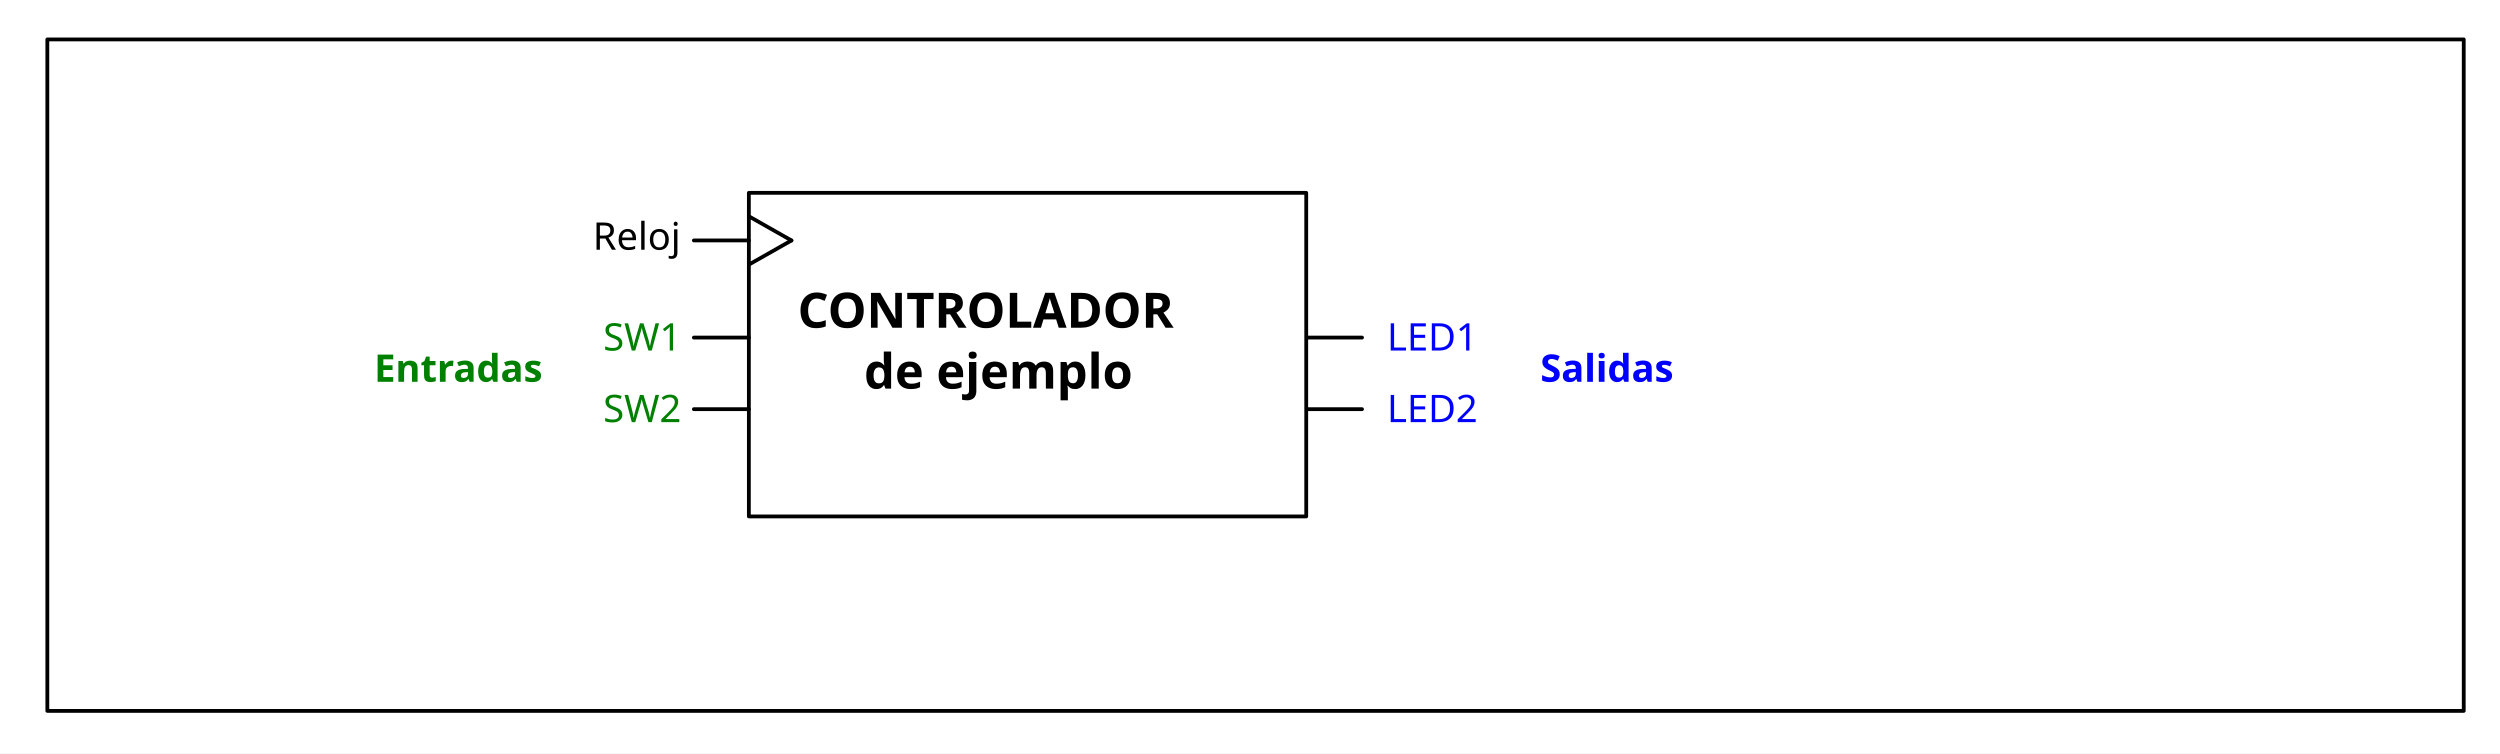
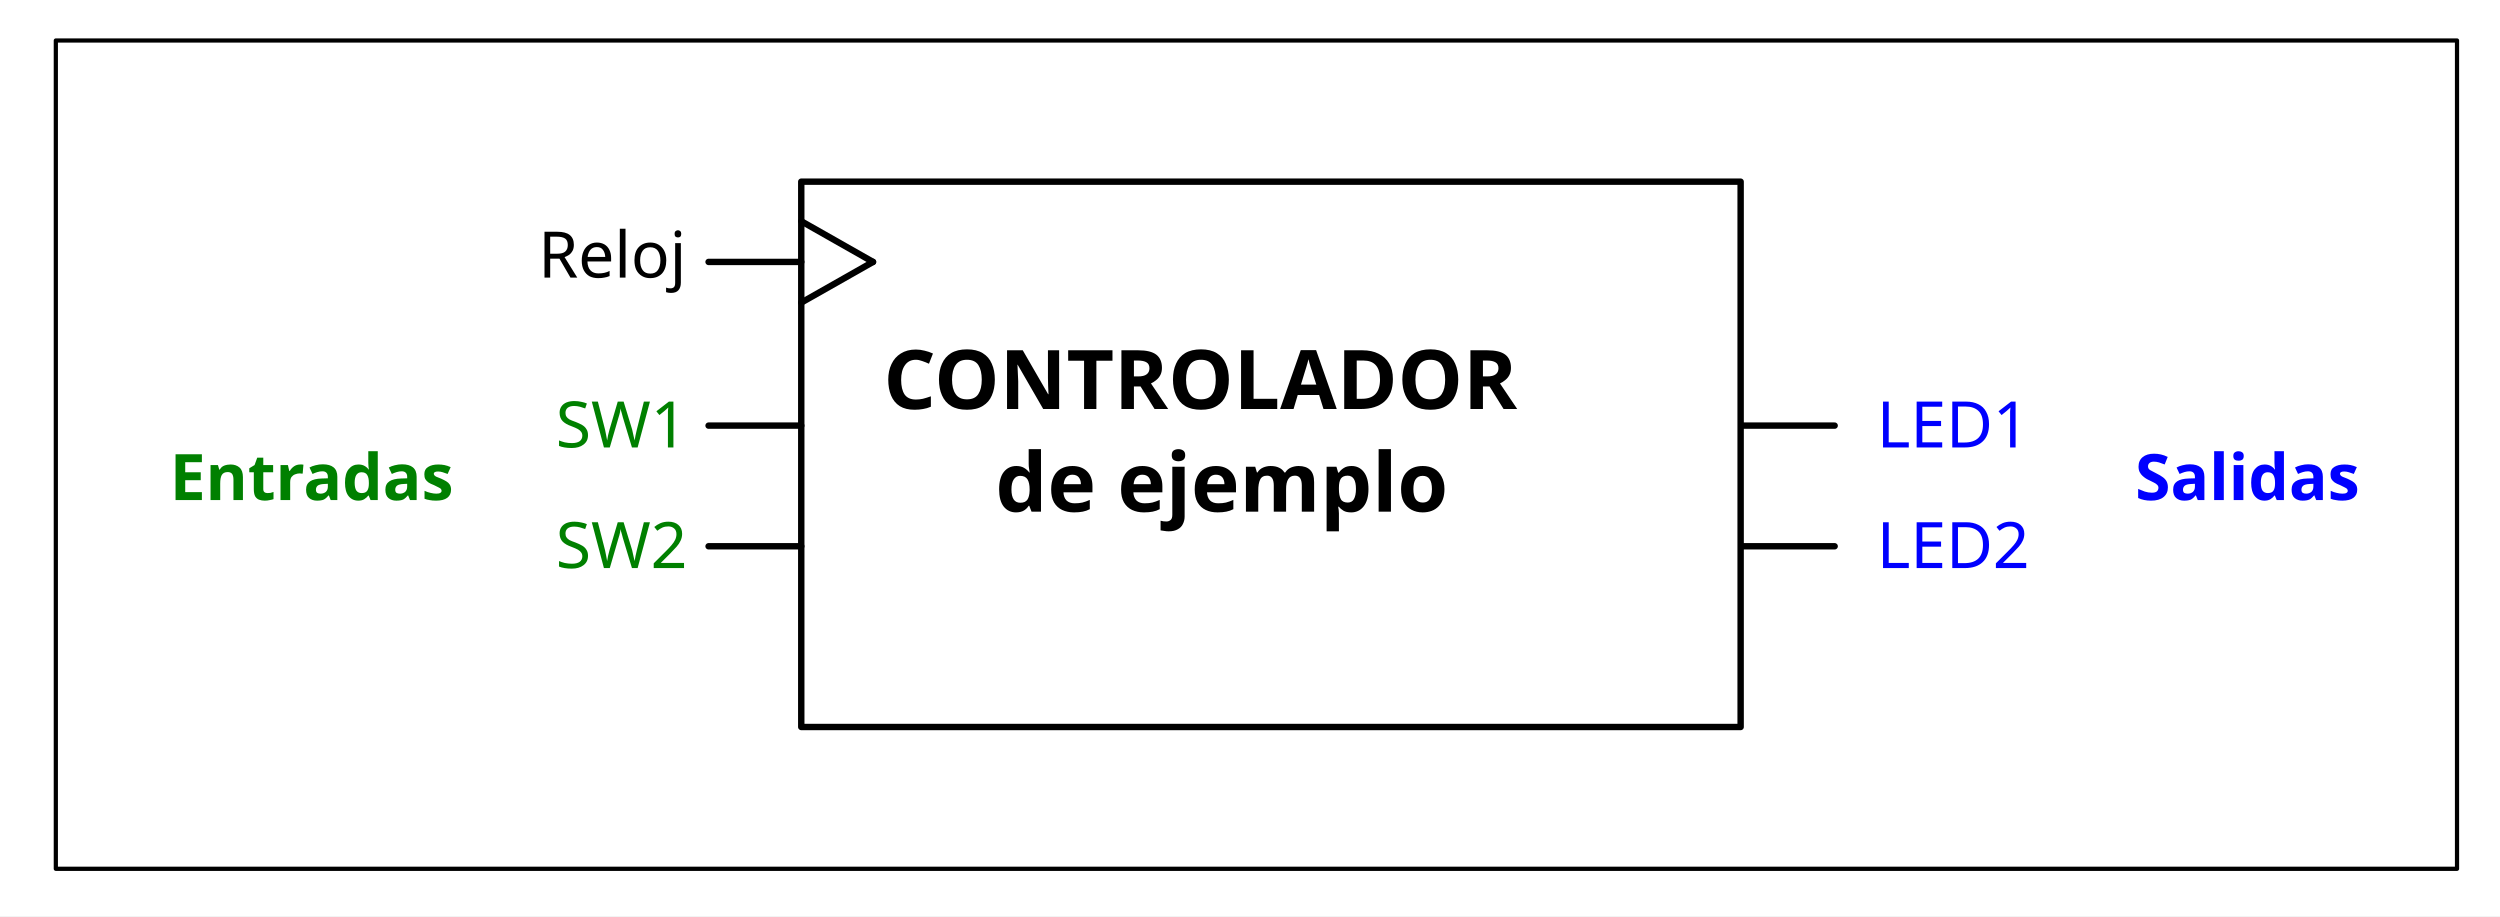
- <svg xmlns="http://www.w3.org/2000/svg" width="347.649mm" height="104.765mm" viewBox="0 0 347.649 104.765" version="1.1" id="svg1">
+ <svg xmlns="http://www.w3.org/2000/svg" width="206.274mm" height="75.597mm" viewBox="0 0 206.274 75.597" version="1.1" id="svg1">
  <defs id="defs1" />
-   <g id="layer3" transform="translate(-33.78647,392.0115)">
-     <rect style="fill:#ffffff;stroke:none;stroke-width:0.529;stroke-linecap:round;stroke-linejoin:round;stroke-dasharray:none;stroke-opacity:1" id="rect31" width="347.649" height="104.765" x="33.786" y="-392.012" />
-     <rect style="fill:#ffffff;stroke:#000000;stroke-width:0.529;stroke-linecap:round;stroke-linejoin:round;stroke-dasharray:none;stroke-opacity:1" id="rect8" width="336.024" height="93.373" x="40.369" y="-386.531" />
+   <g id="layer3" transform="translate(-71.81163,380.1841)">
+     <rect style="fill:#ffffff;stroke:none;stroke-width:0.346;stroke-linecap:round;stroke-linejoin:round;stroke-dasharray:none;stroke-opacity:1" id="rect31" width="206.274" height="75.597" x="71.812" y="-380.184" />
+     <rect style="fill:#ffffff;stroke:#000000;stroke-width:0.348;stroke-linecap:round;stroke-linejoin:round;stroke-dasharray:none;stroke-opacity:1" id="rect8" width="198.121" height="68.342" x="76.418" y="-376.842" />
  </g>
-   <g id="layer1" transform="translate(-33.78647,392.0115)">
+   <g id="layer1" transform="translate(-71.81163,380.1841)">
    <text xml:space="preserve" style="font-style:normal;font-variant:normal;font-weight:bold;font-stretch:normal;font-size:5.292px;font-family:Ubuntu;-inkscape-font-specification:'Ubuntu Bold';opacity:1;fill:#008000;stroke-width:0.265;stroke-linecap:round;stroke-linejoin:round" x="85.811" y="-338.922" id="text19">
      <tspan id="tspan19" style="font-style:normal;font-variant:normal;font-weight:bold;font-stretch:normal;font-family:Ubuntu;-inkscape-font-specification:'Ubuntu Bold';fill:#008000;stroke-width:0.265" x="85.811" y="-338.922">Entradas</tspan>
    </text>
    <rect style="opacity:1;fill:#ffffff;fill-opacity:1;stroke:#000000;stroke-width:0.529;stroke-linecap:round;stroke-linejoin:round;stroke-dasharray:none;stroke-opacity:1" id="rect19" width="77.508" height="44.993" x="137.923" y="-365.194" />
    <path style="opacity:1;fill:#ffffff;fill-opacity:1;stroke:#000000;stroke-width:0.529;stroke-linecap:round;stroke-linejoin:round;stroke-dasharray:none;stroke-opacity:1" d="m 143.844,-358.573 -5.921,-3.359" id="path20" />
    <path style="opacity:1;fill:#ffffff;fill-opacity:1;stroke:#000000;stroke-width:0.529;stroke-linecap:round;stroke-linejoin:round;stroke-dasharray:none;stroke-opacity:1" d="m 143.844,-358.573 -5.921,3.359" id="path21" />
    <path style="opacity:1;fill:#ffffff;fill-opacity:1;stroke:#000000;stroke-width:0.529;stroke-linecap:round;stroke-linejoin:round;stroke-dasharray:none;stroke-opacity:1" d="m 137.923,-358.573 h -7.647" id="path22" />
    <text xml:space="preserve" style="font-size:5.292px;font-family:Ubuntu;-inkscape-font-specification:Ubuntu;opacity:1;fill:#000000;stroke-width:0.265;stroke-linecap:round;stroke-linejoin:round" x="116.224" y="-357.282" id="text22">
      <tspan id="tspan22" style="fill:#000000;stroke-width:0.265" x="116.224" y="-357.282">Reloj</tspan>
    </text>
    <text xml:space="preserve" style="font-size:6.78px;font-family:Ubuntu;-inkscape-font-specification:Ubuntu;text-align:center;text-anchor:middle;opacity:1;fill:#000000;stroke-width:0.265;stroke-linecap:round;stroke-linejoin:round" x="177.025" y="-346.44" id="text23">
      <tspan id="tspan23" style="font-style:normal;font-variant:normal;font-weight:bold;font-stretch:normal;font-family:Ubuntu;-inkscape-font-specification:'Ubuntu Bold';text-align:center;text-anchor:middle;fill:#000000;stroke-width:0.265" x="177.025" y="-346.44">CONTROLADOR</tspan>
      <tspan style="font-style:normal;font-variant:normal;font-weight:bold;font-stretch:normal;font-family:Ubuntu;-inkscape-font-specification:'Ubuntu Bold';text-align:center;text-anchor:middle;fill:#000000;stroke-width:0.265" x="177.025" y="-337.965" id="tspan33">de ejemplo</tspan>
    </text>
    <text xml:space="preserve" style="font-size:5.292px;font-family:Ubuntu;-inkscape-font-specification:Ubuntu;opacity:1;fill:#008000;stroke-width:0.265;stroke-linecap:round;stroke-linejoin:round" x="117.673" y="-343.265" id="text24">
      <tspan id="tspan24" style="fill:#008000;stroke-width:0.265" x="117.673" y="-343.265">SW1</tspan>
    </text>
    <rect x="137.446" y="-236.174" width="0" height="0" fill="none" stroke="#000000" pointer-events="all" id="rect1" style="stroke-width:0.265" />
    <path style="opacity:1;fill:#ffffff;fill-opacity:1;stroke:#000000;stroke-width:0.529;stroke-linecap:round;stroke-linejoin:round;stroke-dasharray:none;stroke-opacity:1" d="m 137.923,-345.066 h -7.647" id="path32" />
    <text xml:space="preserve" style="font-size:5.292px;font-family:Ubuntu;-inkscape-font-specification:Ubuntu;opacity:1;fill:#008000;stroke-width:0.265;stroke-linecap:round;stroke-linejoin:round" x="117.673" y="-333.31" id="text32">
      <tspan id="tspan32" style="fill:#008000;stroke-width:0.265" x="117.673" y="-333.31">SW2</tspan>
    </text>
    <path style="opacity:1;fill:#ffffff;fill-opacity:1;stroke:#000000;stroke-width:0.529;stroke-linecap:round;stroke-linejoin:round;stroke-dasharray:none;stroke-opacity:1" d="m 137.923,-335.111 h -7.647" id="path33" />
    <text xml:space="preserve" style="font-size:5.292px;font-family:Ubuntu;-inkscape-font-specification:Ubuntu;opacity:1;fill:#0000ff;stroke-width:0.265;stroke-linecap:round;stroke-linejoin:round" x="226.664" y="-343.265" id="text34">
      <tspan id="tspan34" style="fill:#0000ff;stroke-width:0.265" x="226.664" y="-343.265">LED1</tspan>
    </text>
    <path style="opacity:1;fill:#ffffff;fill-opacity:1;stroke:#000000;stroke-width:0.529;stroke-linecap:round;stroke-linejoin:round;stroke-dasharray:none;stroke-opacity:1" d="m 223.188,-345.066 h -7.647" id="path34" />
    <text xml:space="preserve" style="font-size:5.292px;font-family:Ubuntu;-inkscape-font-specification:Ubuntu;opacity:1;fill:#0000ff;stroke-width:0.265;stroke-linecap:round;stroke-linejoin:round" x="226.664" y="-333.31" id="text35">
      <tspan id="tspan35" style="fill:#0000ff;stroke-width:0.265" x="226.664" y="-333.31">LED2</tspan>
    </text>
    <path style="opacity:1;fill:#ffffff;fill-opacity:1;stroke:#000000;stroke-width:0.529;stroke-linecap:round;stroke-linejoin:round;stroke-dasharray:none;stroke-opacity:1" d="m 223.188,-335.111 h -7.647" id="path35" />
    <text xml:space="preserve" style="font-style:normal;font-variant:normal;font-weight:bold;font-stretch:normal;font-size:5.292px;font-family:Ubuntu;-inkscape-font-specification:'Ubuntu Bold';opacity:1;fill:#0000ff;stroke-width:0.265;stroke-linecap:round;stroke-linejoin:round" x="247.981" y="-338.922" id="text36">
      <tspan id="tspan36" style="font-style:normal;font-variant:normal;font-weight:bold;font-stretch:normal;font-family:Ubuntu;-inkscape-font-specification:'Ubuntu Bold';fill:#0000ff;stroke-width:0.265" x="247.981" y="-338.922">Salidas</tspan>
    </text>
  </g>
</svg>
